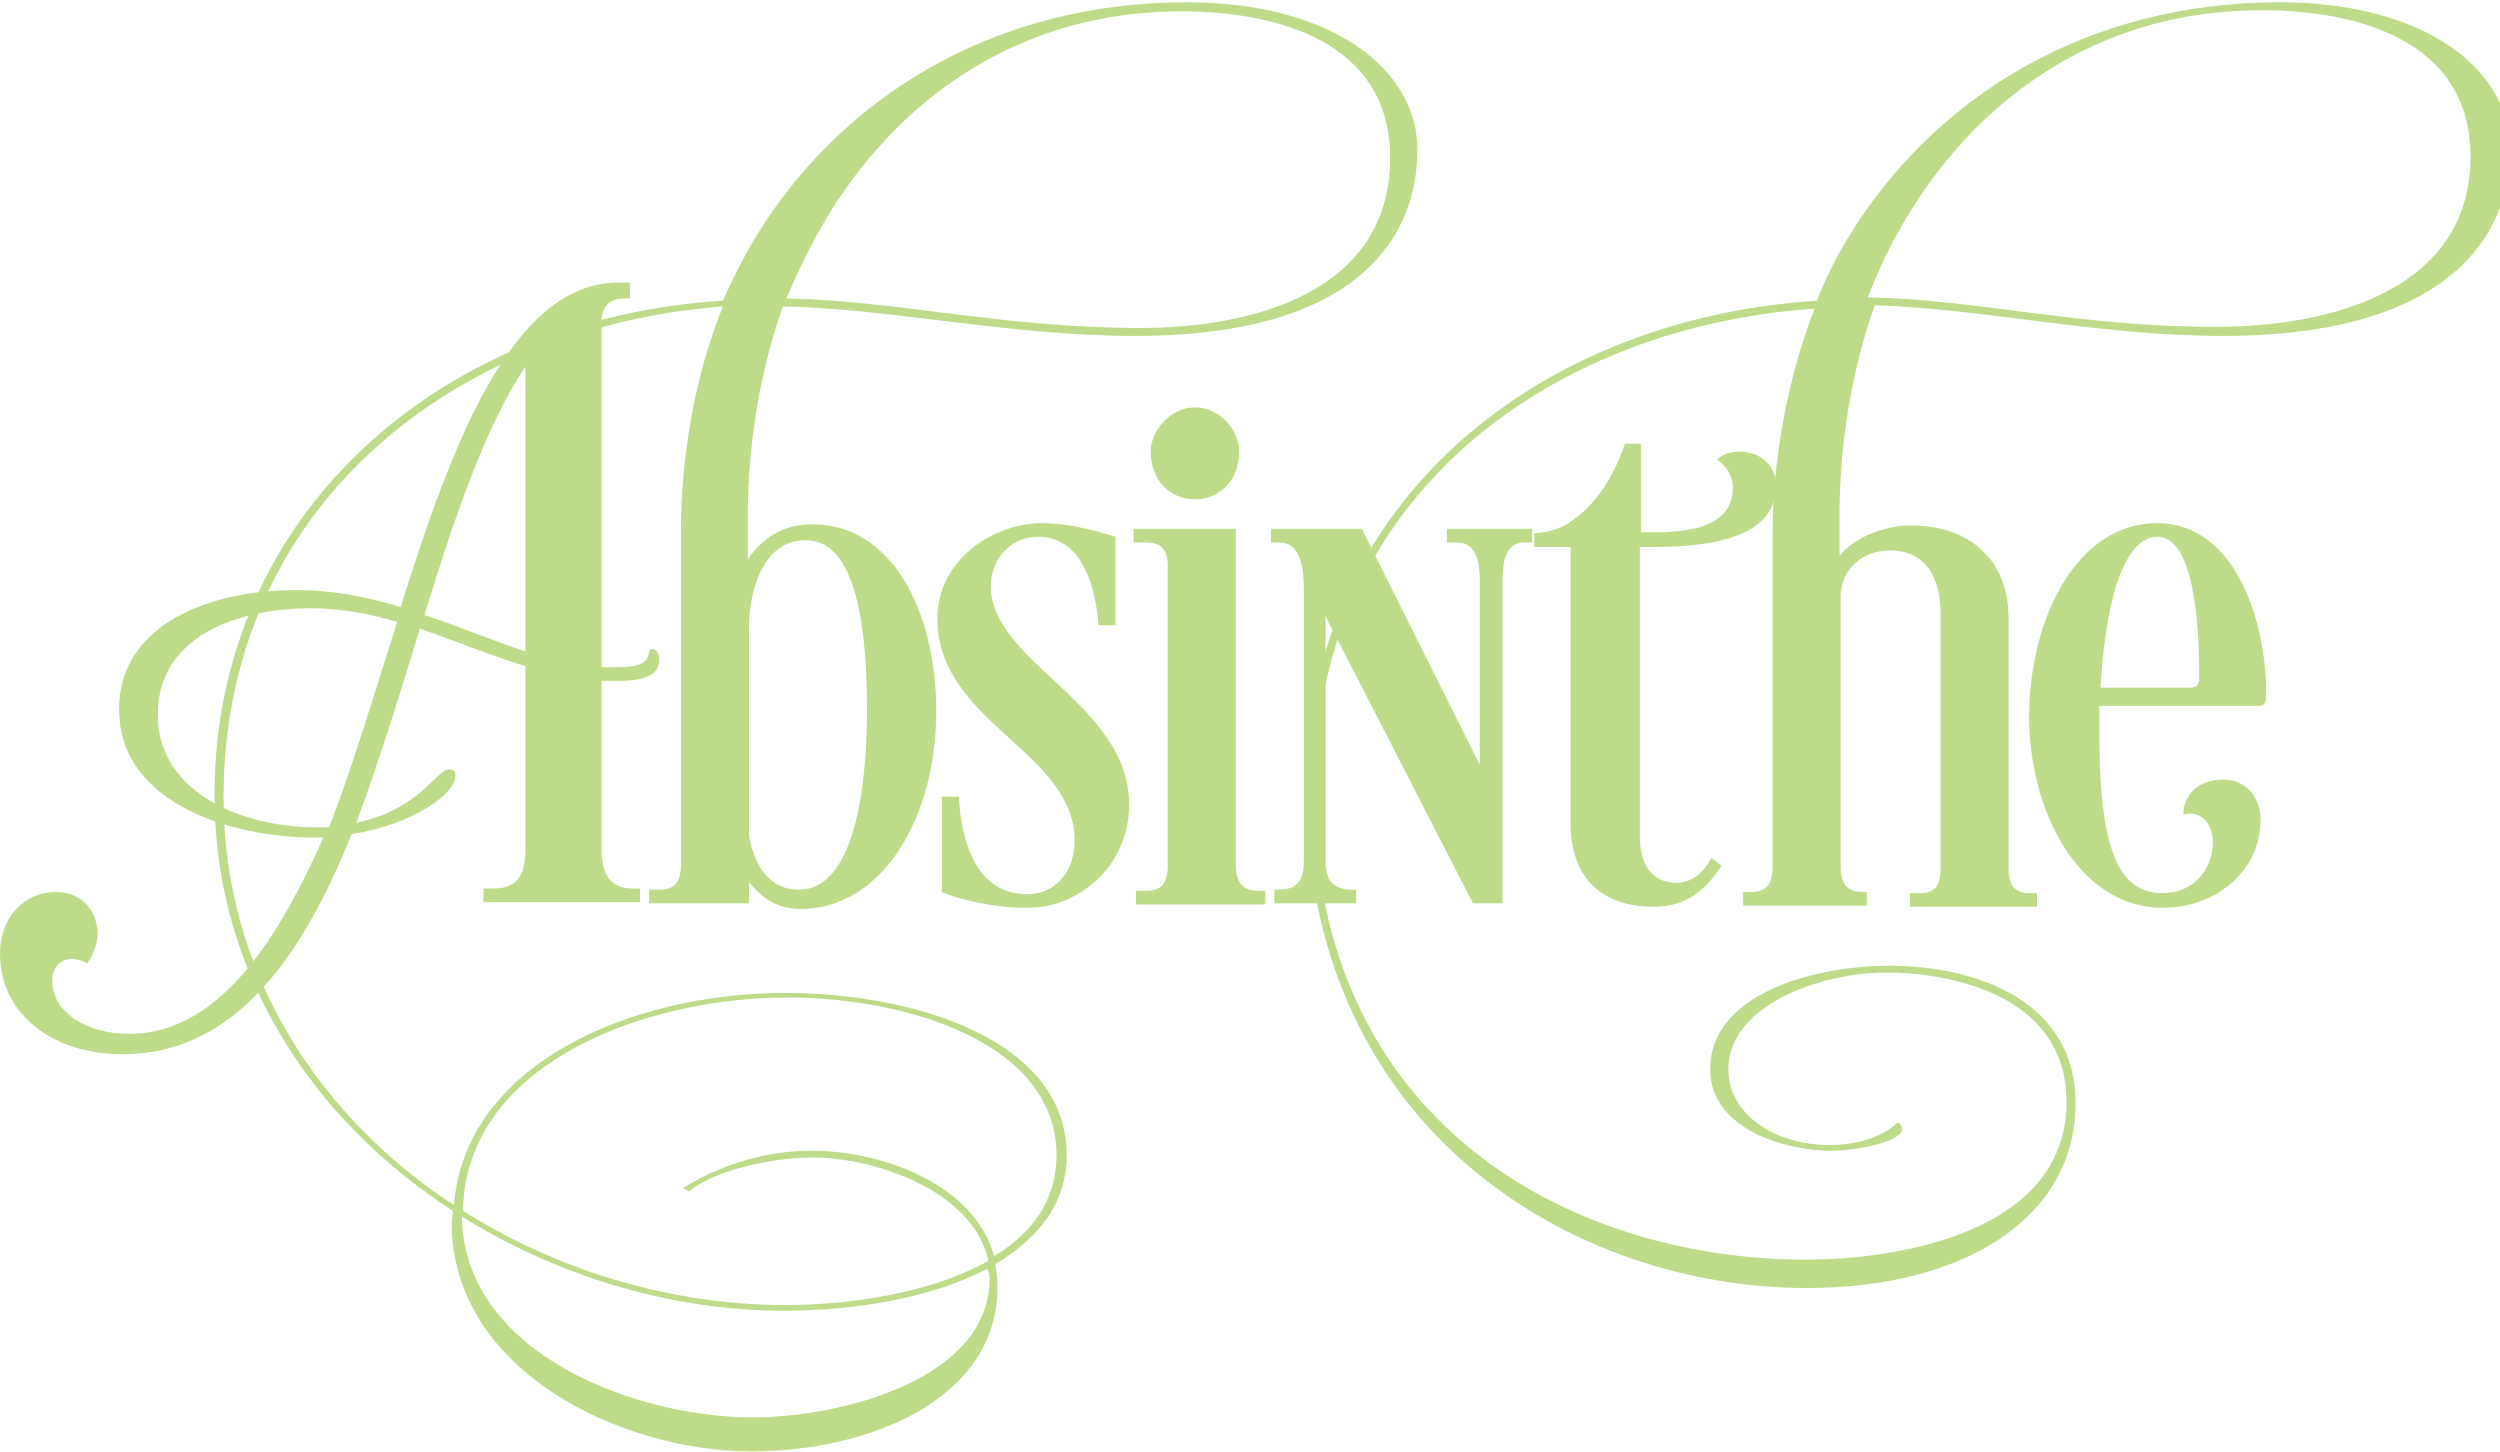
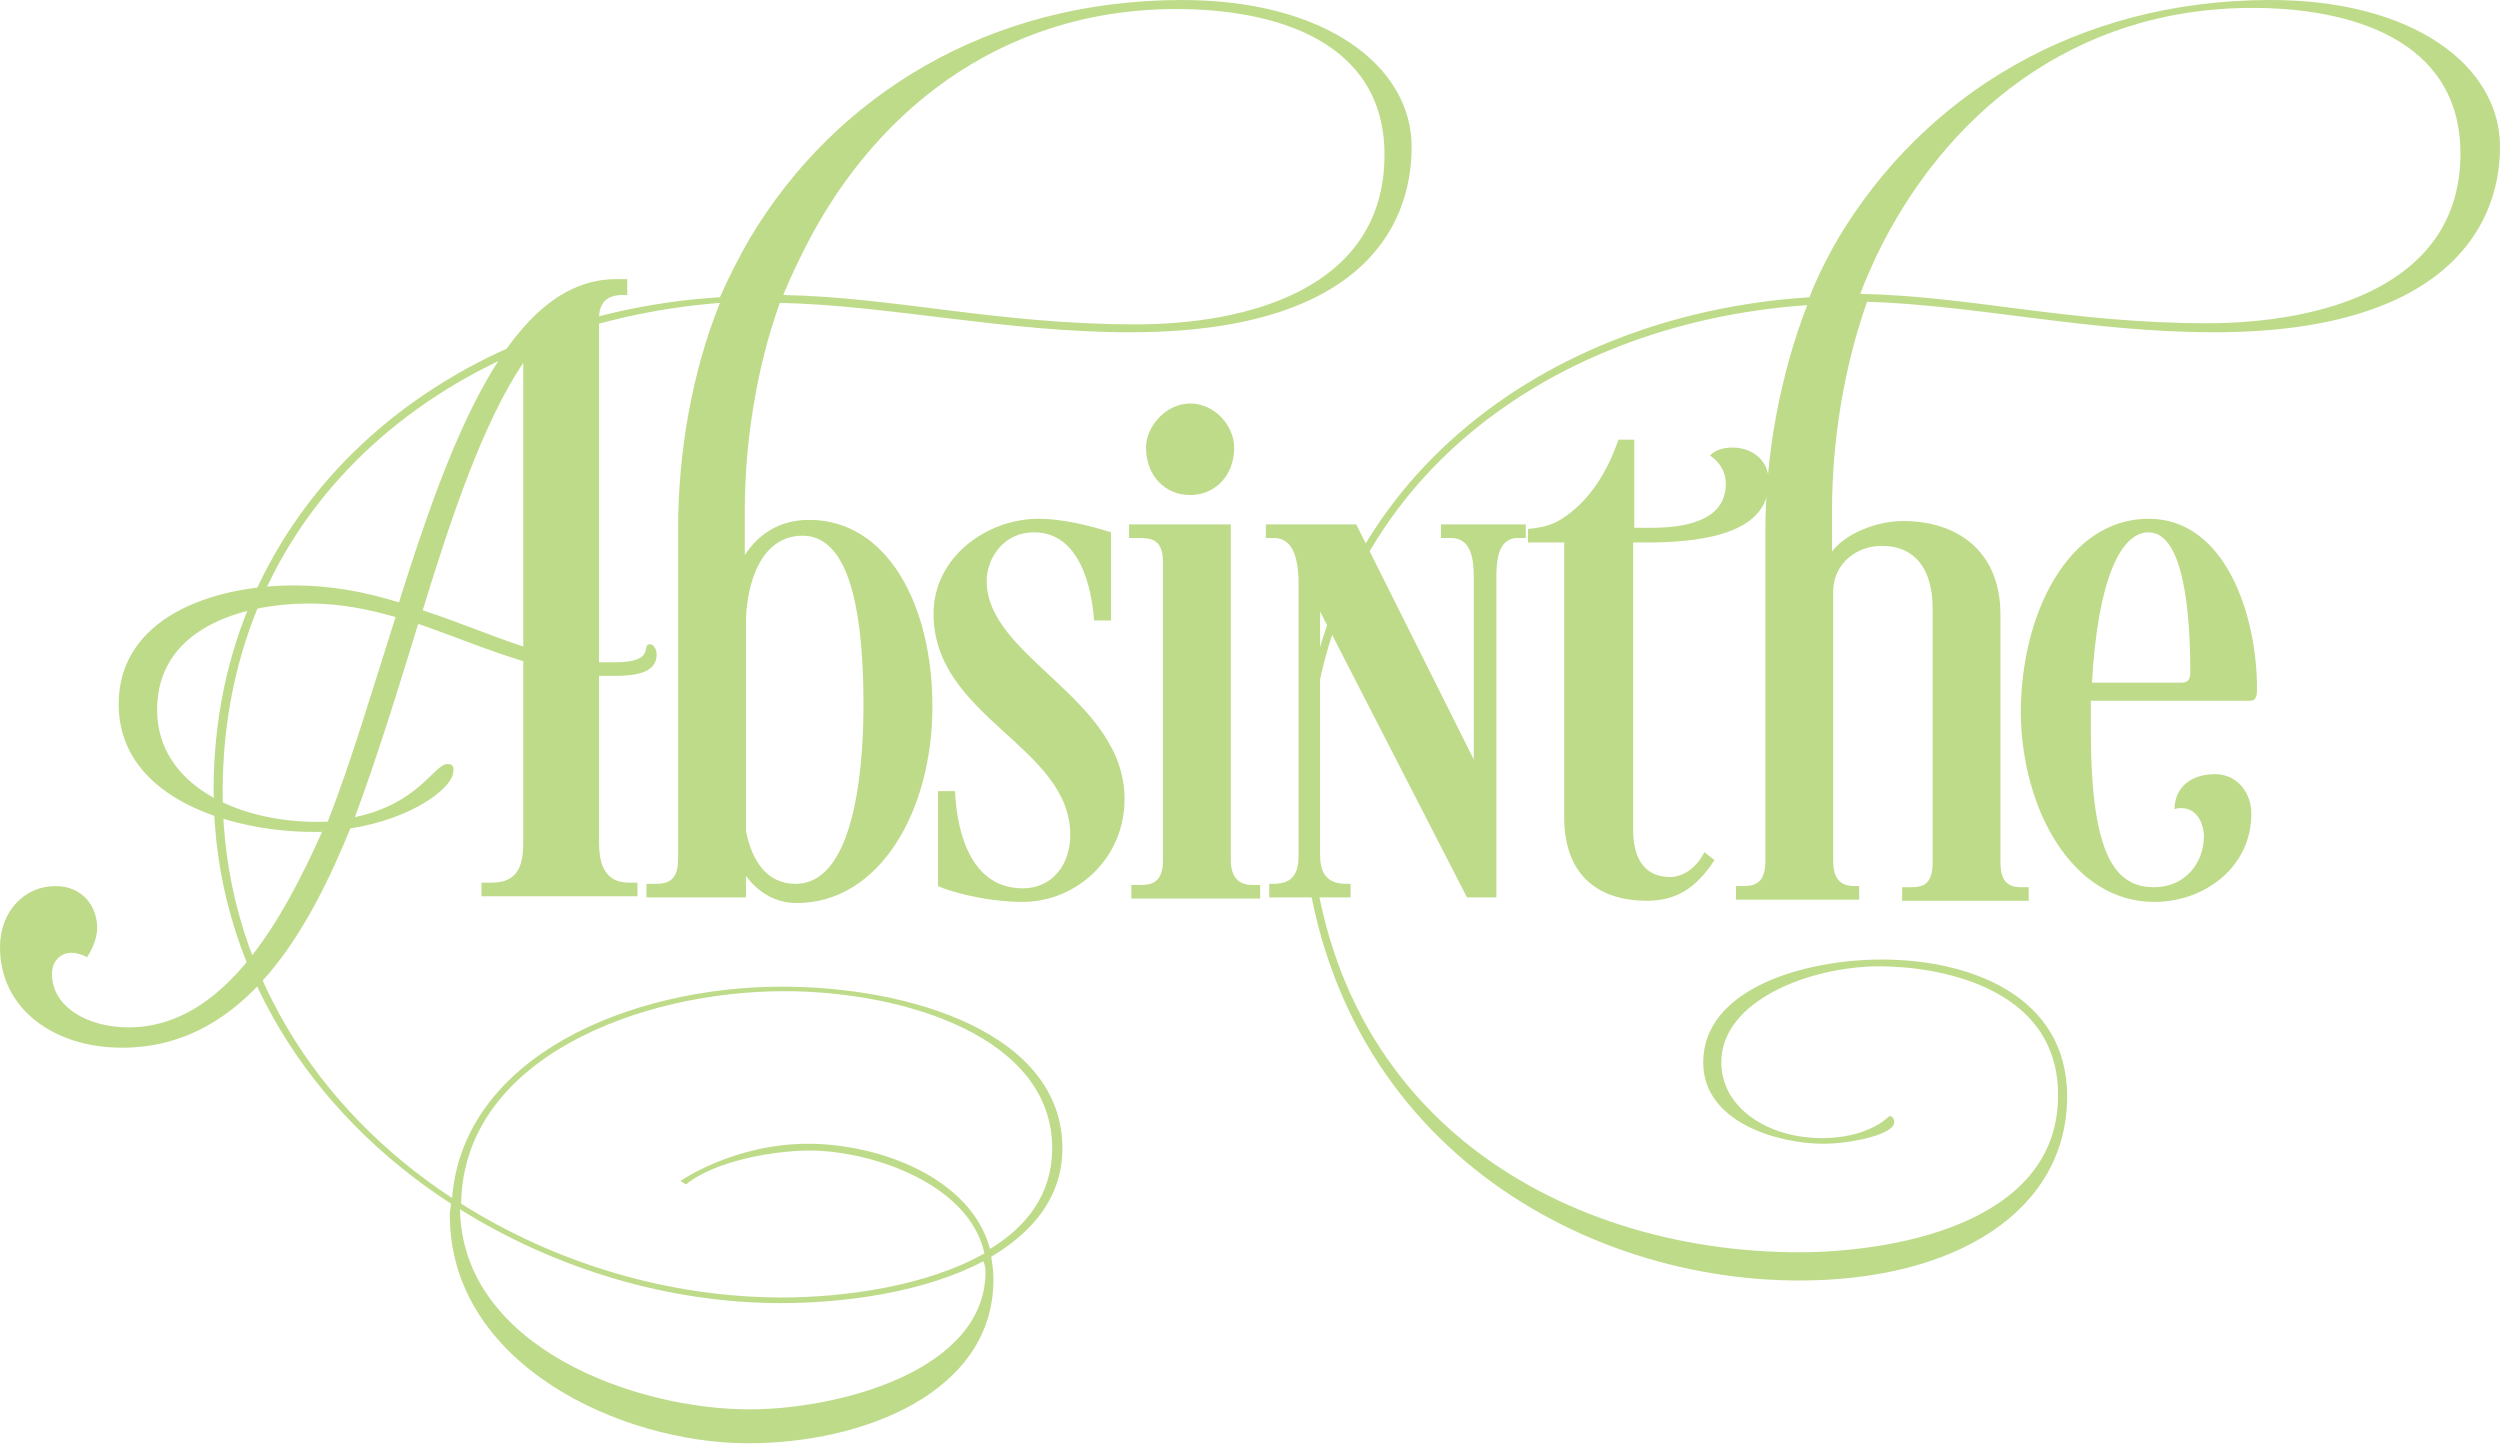
- <svg xmlns="http://www.w3.org/2000/svg" version="1.1" id="Layer_1" x="0px" y="0px" viewBox="0 0 220.3 127.9" style="enable-background:new 0 0 220.3 127.9;" xml:space="preserve">
-   <style type="text/css">
- 	 	.logo-fill{
- 	 		fill: #BEDB89;
- 	 	}
- 	 </style>
-   <path class="logo-fill" d="M39.6,67.8c-1.2,0-2.5,3.5-8.2,4.7c1.9-5.1,3.8-11.2,5.6-17.1c3.2,1.1,6.3,2.4,9.3,3.3v15.8c0,1.7-0.1,3.8-2.8,3.8h-0.9v1.2  h13.8v-1.2h-0.7c-2.5,0-2.7-2.1-2.7-3.8V60h1.4c2.4,0,3.7-0.5,3.7-1.9c0-0.5-0.3-0.9-0.6-0.9c-0.8,0,0.6,1.6-3.1,1.6H53V28.4  c0-1.2,0.5-2.1,2.1-2.1h0.4v-1.4h-1c-9.4,0-14.7,14.3-19.2,28.6C32.4,52.6,29.4,52,26,52c-7.3,0-15.5,2.9-15.5,10.5  c0,8.6,10.6,11.5,18,11.3c-3.5,7.8-8.7,17.3-17.1,17.3c-3.8,0-6.8-1.9-6.8-4.7c0-1.4,1-1.9,1.7-1.9c0.5,0,1.1,0.2,1.4,0.4  C8.3,84,8.6,83,8.6,82.3c0-1.8-1.2-3.7-3.7-3.7C2.2,78.6,0,80.8,0,84c0,5.5,4.8,8.9,10.8,8.9C21.9,92.9,27.5,82,31,73.5  c5.7-0.9,9.1-3.7,9.1-5C40.2,68,40,67.8,39.6,67.8z M13.9,63c0-7.1,7.3-9.4,13.5-9.4c2.7,0,5.2,0.5,7.6,1.2c-2.1,6.6-4,13-6,18.1  C21.4,73.2,13.9,69.8,13.9,63z M46.3,32.3v25.1c-2.8-0.9-5.8-2.2-8.9-3.2C40,45.7,42.8,37.5,46.3,32.3z" />
-   <path class="logo-fill" d="M60,47v29.2c0,2-1,2.2-2,2.2h-0.8v1.2H66v-1.9c1.7,2.3,3.8,2.4,4.5,2.4c7.3,0,12-8.1,12-17.4c0-9-4-16.5-10.9-16.5  c-2.7,0-4.5,1.3-5.7,3.1v-4c0-5.8,1-12.5,3.1-18.3c9.6,0.2,20,2.6,31,2.6c19.9,0,24.9-8.9,24.9-16.4c0-7.2-7.7-13-20.3-13  c-17.2,0-30.7,8.5-38.2,21c-1,1.7-1.9,3.5-2.7,5.3C39,28,18.9,45.1,18.9,70.1c0,15.8,8.8,28.7,21,36.6c0,0.4-0.1,0.6-0.1,1  c0,13.2,15.1,20.2,26.4,20.2c10.2,0,21.7-4.5,21.7-14.5c0-0.7-0.1-1.4-0.2-2c3.7-2.2,6.3-5.3,6.3-9.6c0-10.2-13.5-14.3-24.8-14.3  c-13.5,0-28.2,6.2-29.2,18.7c-11.9-7.8-20.3-20.5-20.3-35.9c0-25.9,20.6-41.5,44-43.3C61.2,33.2,60,40.3,60,47z M70.8,23  c6-12.5,17.4-22,33.3-22c8.5,0,18.4,2.7,18.4,12.9c0,11.9-12.2,15-22,15c-12.2,0-21.3-2.4-31.2-2.6C69.8,25.1,70.3,24,70.8,23z   M60.2,104.7l0.5,0.3c2.7-2.2,8.1-3,10.9-3c5.6,0,14.2,3,15.5,9.1C82,114,74.7,115,69.2,115c-10,0-20-3-28.4-8.3  C41,93.8,56.7,87.9,69.4,87.9c10.5,0,23.7,4,23.7,13.9c0,4-2.2,6.9-5.5,8.9c-1.7-6.3-9.8-9.3-16.1-9.3  C64.9,101.4,60.2,104.7,60.2,104.7z M87.2,112.7c0,8.8-13,12.2-20.9,12.2c-10.1,0-25.4-5.5-25.6-17.7c8.5,5.3,18.5,8.3,28.4,8.3  c5.8,0,12.8-1,17.9-3.7C87.1,112,87.2,112.3,87.2,112.7z M71,47.6c2.9,0,5.4,3.2,5.4,15c0,4-0.4,15.8-6,15.8c-2.6,0-3.9-2.1-4.4-4.7  V55.4C66,51.9,67.3,47.6,71,47.6z" />
-   <path class="logo-fill" d="M83,70.2v8.4c0.8,0.4,4.1,1.4,7.5,1.4c4.7,0,9-3.8,9-9.1c0-8.9-12.2-12.5-12.2-19.3c0-1.9,1.4-4.3,4.2-4.3  c4,0,5.1,4.8,5.3,7.8h1.5v-7.8c-1.9-0.6-4.3-1.2-6.4-1.2c-4.6,0-9.3,3.4-9.3,8.4c0,9.2,12.1,11.7,12.1,19.6c0,2.6-1.6,4.7-4.2,4.7  c-5.2,0-5.9-6.3-6-8.6H83z" />
-   <path class="logo-fill" d="M101.4,39.8c0,2.5,1.7,4.2,3.9,4.2c2.2,0,3.9-1.7,3.9-4.2c0-1.9-1.7-3.9-3.9-3.9C103.2,35.9,101.4,37.9,101.4,39.8z   M99.9,46.6v1.2h0.9c1,0,2.1,0.1,2.1,2.1v26.4c0,2-1,2.2-2,2.2h-0.8v1.2h11.4v-1.2h-0.7c-1.1,0-1.9-0.6-1.9-2.2V46.6H99.9z" />
-   <path class="logo-fill" d="M127.5,46.6v1.2h0.9c1.9,0,2,2.2,2,3.5v16.1L120,46.6h-8v1.2h0.7c1.9,0,2.2,2.2,2.2,4.2v23.8c0,1.4-0.3,2.6-2.2,2.6h-0.4  v1.2h7.2v-1.2h-0.4c-1.9,0-2.3-1.2-2.3-2.6V54.3l13,25.3h2.6V51.3c0-1.4,0.1-3.5,1.9-3.5h0.7v-1.2H127.5z" />
-   <path class="logo-fill" d="M145.7,48.2c8.6,0,10.8-2.5,10.8-5.4c0-2-1.6-3-3.2-3c-0.8,0-1.5,0.2-2,0.7c0.9,0.6,1.4,1.5,1.4,2.5c0,3.1-3.2,3.9-6.6,3.9  h-1.5v-7.8h-1.4c-1.1,3.2-2.8,5.6-5,7c-0.9,0.6-1.9,0.8-3,0.9v1.2h3.2v24.3c0,5.3,3.2,7.4,7.3,7.4c2.5,0,4.3-1,6-3.6l-0.9-0.7  c-0.9,1.8-2.3,2.2-3,2.2c-2.2,0-3.3-1.5-3.3-4.2V48.2H145.7z" />
-   <path class="logo-fill" d="M115.1,69.5c0,0.3,0,0.7,0,1c0.5,29.3,23.7,43,44.1,43c13.9,0,23.7-6.2,23.7-16.3c0-8.9-8.6-12.1-16.4-12.1  c-6.9,0-15.8,2.6-15.8,9.1c0,5.4,6.8,7.2,10.6,7.2c2.4,0,6.3-0.8,6.3-1.9c0-0.5-0.4-0.7-0.6-0.4c-0.1,0.1-1.9,1.8-5.8,1.8  c-4.8,0-8.9-2.7-8.9-6.7c0-5.5,7.9-8.5,14-8.5c5,0,15.8,1.7,15.8,11.4c0,11.7-15.3,13.9-22.9,13.9c-21.2,0-43.4-12.4-43.4-41.2  c0-25.9,20.7-41,44.1-42.6c-2.4,6.2-3.7,13.3-3.7,20v29.2c0,2-1,2.2-2,2.2h-0.6v1.2h10.9v-1.2h-0.4c-1.2,0-1.9-0.6-1.9-2.2v-24  c0.1-2.4,2.1-3.9,4.3-3.9c3.2,0,4.5,2.4,4.5,5.5v22.5c0,2-0.9,2.2-1.9,2.2h-0.8v1.2h11.2v-1.2h-0.7c-1.2,0-1.8-0.6-1.8-2.2V54.6  c0-5.8-4-8.3-8.6-8.3c-2.5,0-5.2,1.2-6.3,2.7v-3.7c0-5.9,1-12.5,3.1-18.4c9.7,0.3,19.7,2.7,30.7,2.7c19.9,0,25.3-8.9,25.3-16.4  c0-7.2-7.7-13-20.3-13c-17.2,0-30.7,8.5-38.2,21c-1,1.7-1.9,3.5-2.6,5.3C135.2,28.1,115.1,44.6,115.1,69.5z M166,22.9  c6-12.5,17.4-22,33.3-22c8.5,0,18.4,2.7,18.4,12.9c0,11.9-12.6,15-22.4,15c-12.2,0-20.9-2.4-30.7-2.6C165,25.1,165.5,24,166,22.9z" />
-   <path class="logo-fill" d="M190.6,80c4.5,0,8.6-3.1,8.6-7.8c0-1.8-1.2-3.5-3.2-3.5c-2.4,0-3.6,1.4-3.6,3.1c0.2-0.1,0.4-0.1,0.6-0.1c1.4,0,2,1.4,2,2.5  c0,2.4-1.7,4.5-4.4,4.5c-3.4,0-5.6-2.7-5.6-13.8v-2.7h14.1c0.6,0,0.6-0.6,0.6-1.1c0-6.3-2.7-15-9.6-15c-7.1,0-11.3,8.4-11.3,17.2  C178.9,71.9,183.4,80,190.6,80z M190.1,47.3c3.2,0,3.7,7.5,3.7,12.4c0,0.6-0.2,0.9-0.8,0.9h-7.9C185.6,51.6,187.6,47.3,190.1,47.3z" />
+ <svg xmlns="http://www.w3.org/2000/svg" id="Layer_1" viewBox="0 0 221.2 127.7">
+   <style>.logo-fill{fill:#bedb89}</style>
+   <path class="logo-fill" d="M39.6 67.6c-1.2 0-2.5 3.5-8.2 4.7 1.9-5.1 3.8-11.2 5.6-17.1 3.2 1.1 6.3 2.4 9.3 3.3v15.8c0 1.7-.1 3.8-2.8 3.8h-.9v1.2h13.8v-1.2h-.7c-2.5 0-2.7-2.1-2.7-3.8V59.8h1.4c2.4 0 3.7-.5 3.7-1.9 0-.5-.3-.9-.6-.9-.8 0 .6 1.6-3.1 1.6H53V28.2c0-1.2.5-2.1 2.1-2.1h.4v-1.4h-1c-9.4 0-14.7 14.3-19.2 28.6-2.9-.9-5.9-1.5-9.3-1.5-7.3 0-15.5 2.9-15.5 10.5 0 8.6 10.6 11.5 18 11.3-3.5 7.8-8.7 17.3-17.1 17.3-3.8 0-6.8-1.9-6.8-4.7 0-1.4 1-1.9 1.7-1.9.5 0 1.1.2 1.4.4.6-.9.9-1.9.9-2.6 0-1.8-1.2-3.7-3.7-3.7-2.7 0-4.9 2.2-4.9 5.4 0 5.5 4.8 8.9 10.8 8.9 11.1 0 16.7-10.9 20.2-19.4 5.7-.9 9.1-3.7 9.1-5 .1-.5-.1-.7-.5-.7zm-25.7-4.8c0-7.1 7.3-9.4 13.5-9.4 2.7 0 5.2.5 7.6 1.2-2.1 6.6-4 13-6 18.1-7.6.3-15.1-3.1-15.1-9.9zm32.4-30.7v25.1c-2.8-.9-5.8-2.2-8.9-3.2 2.6-8.5 5.4-16.7 8.9-21.9z" />
+   <path class="logo-fill" d="M60 46.8V76c0 2-1 2.2-2 2.2h-.8v1.2H66v-1.9c1.7 2.3 3.8 2.4 4.5 2.4 7.3 0 12-8.1 12-17.4 0-9-4-16.5-10.9-16.5-2.7 0-4.5 1.3-5.7 3.1v-4c0-5.8 1-12.5 3.1-18.3 9.6.2 20 2.6 31 2.6 19.9 0 24.9-8.9 24.9-16.4 0-7.2-7.7-13-20.3-13-17.2 0-30.7 8.5-38.2 21-1 1.7-1.9 3.5-2.7 5.3C39 27.8 18.9 44.9 18.9 69.9c0 15.8 8.8 28.7 21 36.6 0 .4-.1.6-.1 1 0 13.2 15.1 20.2 26.4 20.2 10.2 0 21.7-4.5 21.7-14.5 0-.7-.1-1.4-.2-2 3.7-2.2 6.3-5.3 6.3-9.6 0-10.2-13.5-14.3-24.8-14.3C55.7 87.3 41 93.5 40 106c-11.9-7.8-20.3-20.5-20.3-35.9 0-25.9 20.6-41.5 44-43.3-2.5 6.2-3.7 13.3-3.7 20zm10.8-24c6-12.5 17.4-22 33.3-22 8.5 0 18.4 2.7 18.4 12.9 0 11.9-12.2 15-22 15-12.2 0-21.3-2.4-31.2-2.6.5-1.2 1-2.3 1.5-3.3zm-10.6 81.7l.5.3c2.7-2.2 8.1-3 10.9-3 5.6 0 14.2 3 15.5 9.1-5.1 2.9-12.4 3.9-17.9 3.9-10 0-20-3-28.4-8.3.2-12.9 15.9-18.8 28.6-18.8 10.5 0 23.7 4 23.7 13.9 0 4-2.2 6.9-5.5 8.9-1.7-6.3-9.8-9.3-16.1-9.3-6.6 0-11.3 3.3-11.3 3.3zm27 8c0 8.8-13 12.2-20.9 12.2-10.1 0-25.4-5.5-25.6-17.7 8.5 5.3 18.5 8.3 28.4 8.3 5.8 0 12.8-1 17.9-3.7.1.2.2.5.2.9zM71 47.4c2.9 0 5.4 3.2 5.4 15 0 4-.4 15.8-6 15.8-2.6 0-3.9-2.1-4.4-4.7V55.2c0-3.5 1.3-7.8 5-7.8z" />
+   <path class="logo-fill" d="M83 70v8.4c.8.4 4.1 1.4 7.5 1.4 4.7 0 9-3.8 9-9.1 0-8.9-12.2-12.5-12.2-19.3 0-1.9 1.4-4.3 4.2-4.3 4 0 5.1 4.8 5.3 7.8h1.5v-7.8c-1.9-.6-4.3-1.2-6.4-1.2-4.6 0-9.3 3.4-9.3 8.4 0 9.2 12.1 11.7 12.1 19.6 0 2.6-1.6 4.7-4.2 4.7-5.2 0-5.9-6.3-6-8.6H83zM101.4 39.6c0 2.5 1.7 4.2 3.9 4.2s3.9-1.7 3.9-4.2c0-1.9-1.7-3.9-3.9-3.9-2.1 0-3.9 2-3.9 3.9zm-1.5 6.8v1.2h.9c1 0 2.1.1 2.1 2.1v26.4c0 2-1 2.2-2 2.2h-.8v1.2h11.4v-1.2h-.7c-1.1 0-1.9-.6-1.9-2.2V46.4h-9zM127.5 46.4v1.2h.9c1.9 0 2 2.2 2 3.5v16.1L120 46.4h-8v1.2h.7c1.9 0 2.2 2.2 2.2 4.2v23.8c0 1.4-.3 2.6-2.2 2.6h-.4v1.2h7.2v-1.2h-.4c-1.9 0-2.3-1.2-2.3-2.6V54.1l13 25.3h2.6V51.1c0-1.4.1-3.5 1.9-3.5h.7v-1.2h-7.5zM145.7 48c8.6 0 10.8-2.5 10.8-5.4 0-2-1.6-3-3.2-3-.8 0-1.5.2-2 .7.9.6 1.4 1.5 1.4 2.5 0 3.1-3.2 3.9-6.6 3.9h-1.5v-7.8h-1.4c-1.1 3.2-2.8 5.6-5 7-.9.6-1.9.8-3 .9V48h3.2v24.3c0 5.3 3.2 7.4 7.3 7.4 2.5 0 4.3-1 6-3.6l-.9-.7c-.9 1.8-2.3 2.2-3 2.2-2.2 0-3.3-1.5-3.3-4.2V48h1.2z" />
+   <path class="logo-fill" d="M115.1 69.3v1c.5 29.3 23.7 43 44.1 43 13.9 0 23.7-6.2 23.7-16.3 0-8.9-8.6-12.1-16.4-12.1-6.9 0-15.8 2.6-15.8 9.1 0 5.4 6.8 7.2 10.6 7.2 2.4 0 6.3-.8 6.3-1.9 0-.5-.4-.7-.6-.4-.1.1-1.9 1.8-5.8 1.8-4.8 0-8.9-2.7-8.9-6.7 0-5.5 7.9-8.5 14-8.5 5 0 15.8 1.7 15.8 11.4 0 11.7-15.3 13.9-22.9 13.9-21.2 0-43.4-12.4-43.4-41.2 0-25.9 20.7-41 44.1-42.6-2.4 6.2-3.7 13.3-3.7 20v29.2c0 2-1 2.2-2 2.2h-.6v1.2h10.9v-1.2h-.4c-1.2 0-1.9-.6-1.9-2.2v-24c.1-2.4 2.1-3.9 4.3-3.9 3.2 0 4.5 2.4 4.5 5.5v22.5c0 2-.9 2.2-1.9 2.2h-.8v1.2h11.2v-1.2h-.7c-1.2 0-1.8-.6-1.8-2.2V54.4c0-5.8-4-8.3-8.6-8.3-2.5 0-5.2 1.2-6.3 2.7v-3.7c0-5.9 1-12.5 3.1-18.4 9.7.3 19.7 2.7 30.7 2.7 19.9 0 25.3-8.9 25.3-16.4 0-7.2-7.7-13-20.3-13-17.2 0-30.7 8.5-38.2 21-1 1.7-1.9 3.5-2.6 5.3-24.9 1.6-45 18.1-45 43zM166 22.7c6-12.5 17.4-22 33.3-22 8.5 0 18.4 2.7 18.4 12.9 0 11.9-12.6 15-22.4 15-12.2 0-20.9-2.4-30.7-2.6.4-1.1.9-2.2 1.4-3.3z" />
+   <path class="logo-fill" d="M190.6 79.8c4.5 0 8.6-3.1 8.6-7.8 0-1.8-1.2-3.5-3.2-3.5-2.4 0-3.6 1.4-3.6 3.1.2-.1.4-.1.6-.1 1.4 0 2 1.4 2 2.5 0 2.4-1.7 4.5-4.4 4.5-3.4 0-5.6-2.7-5.6-13.8V62h14.1c.6 0 .6-.6.6-1.1 0-6.3-2.7-15-9.6-15-7.1 0-11.3 8.4-11.3 17.2.1 8.6 4.6 16.7 11.8 16.7zm-.5-32.7c3.2 0 3.7 7.5 3.7 12.4 0 .6-.2.9-.8.9h-7.9c.5-9 2.5-13.3 5-13.3z" />
</svg>
